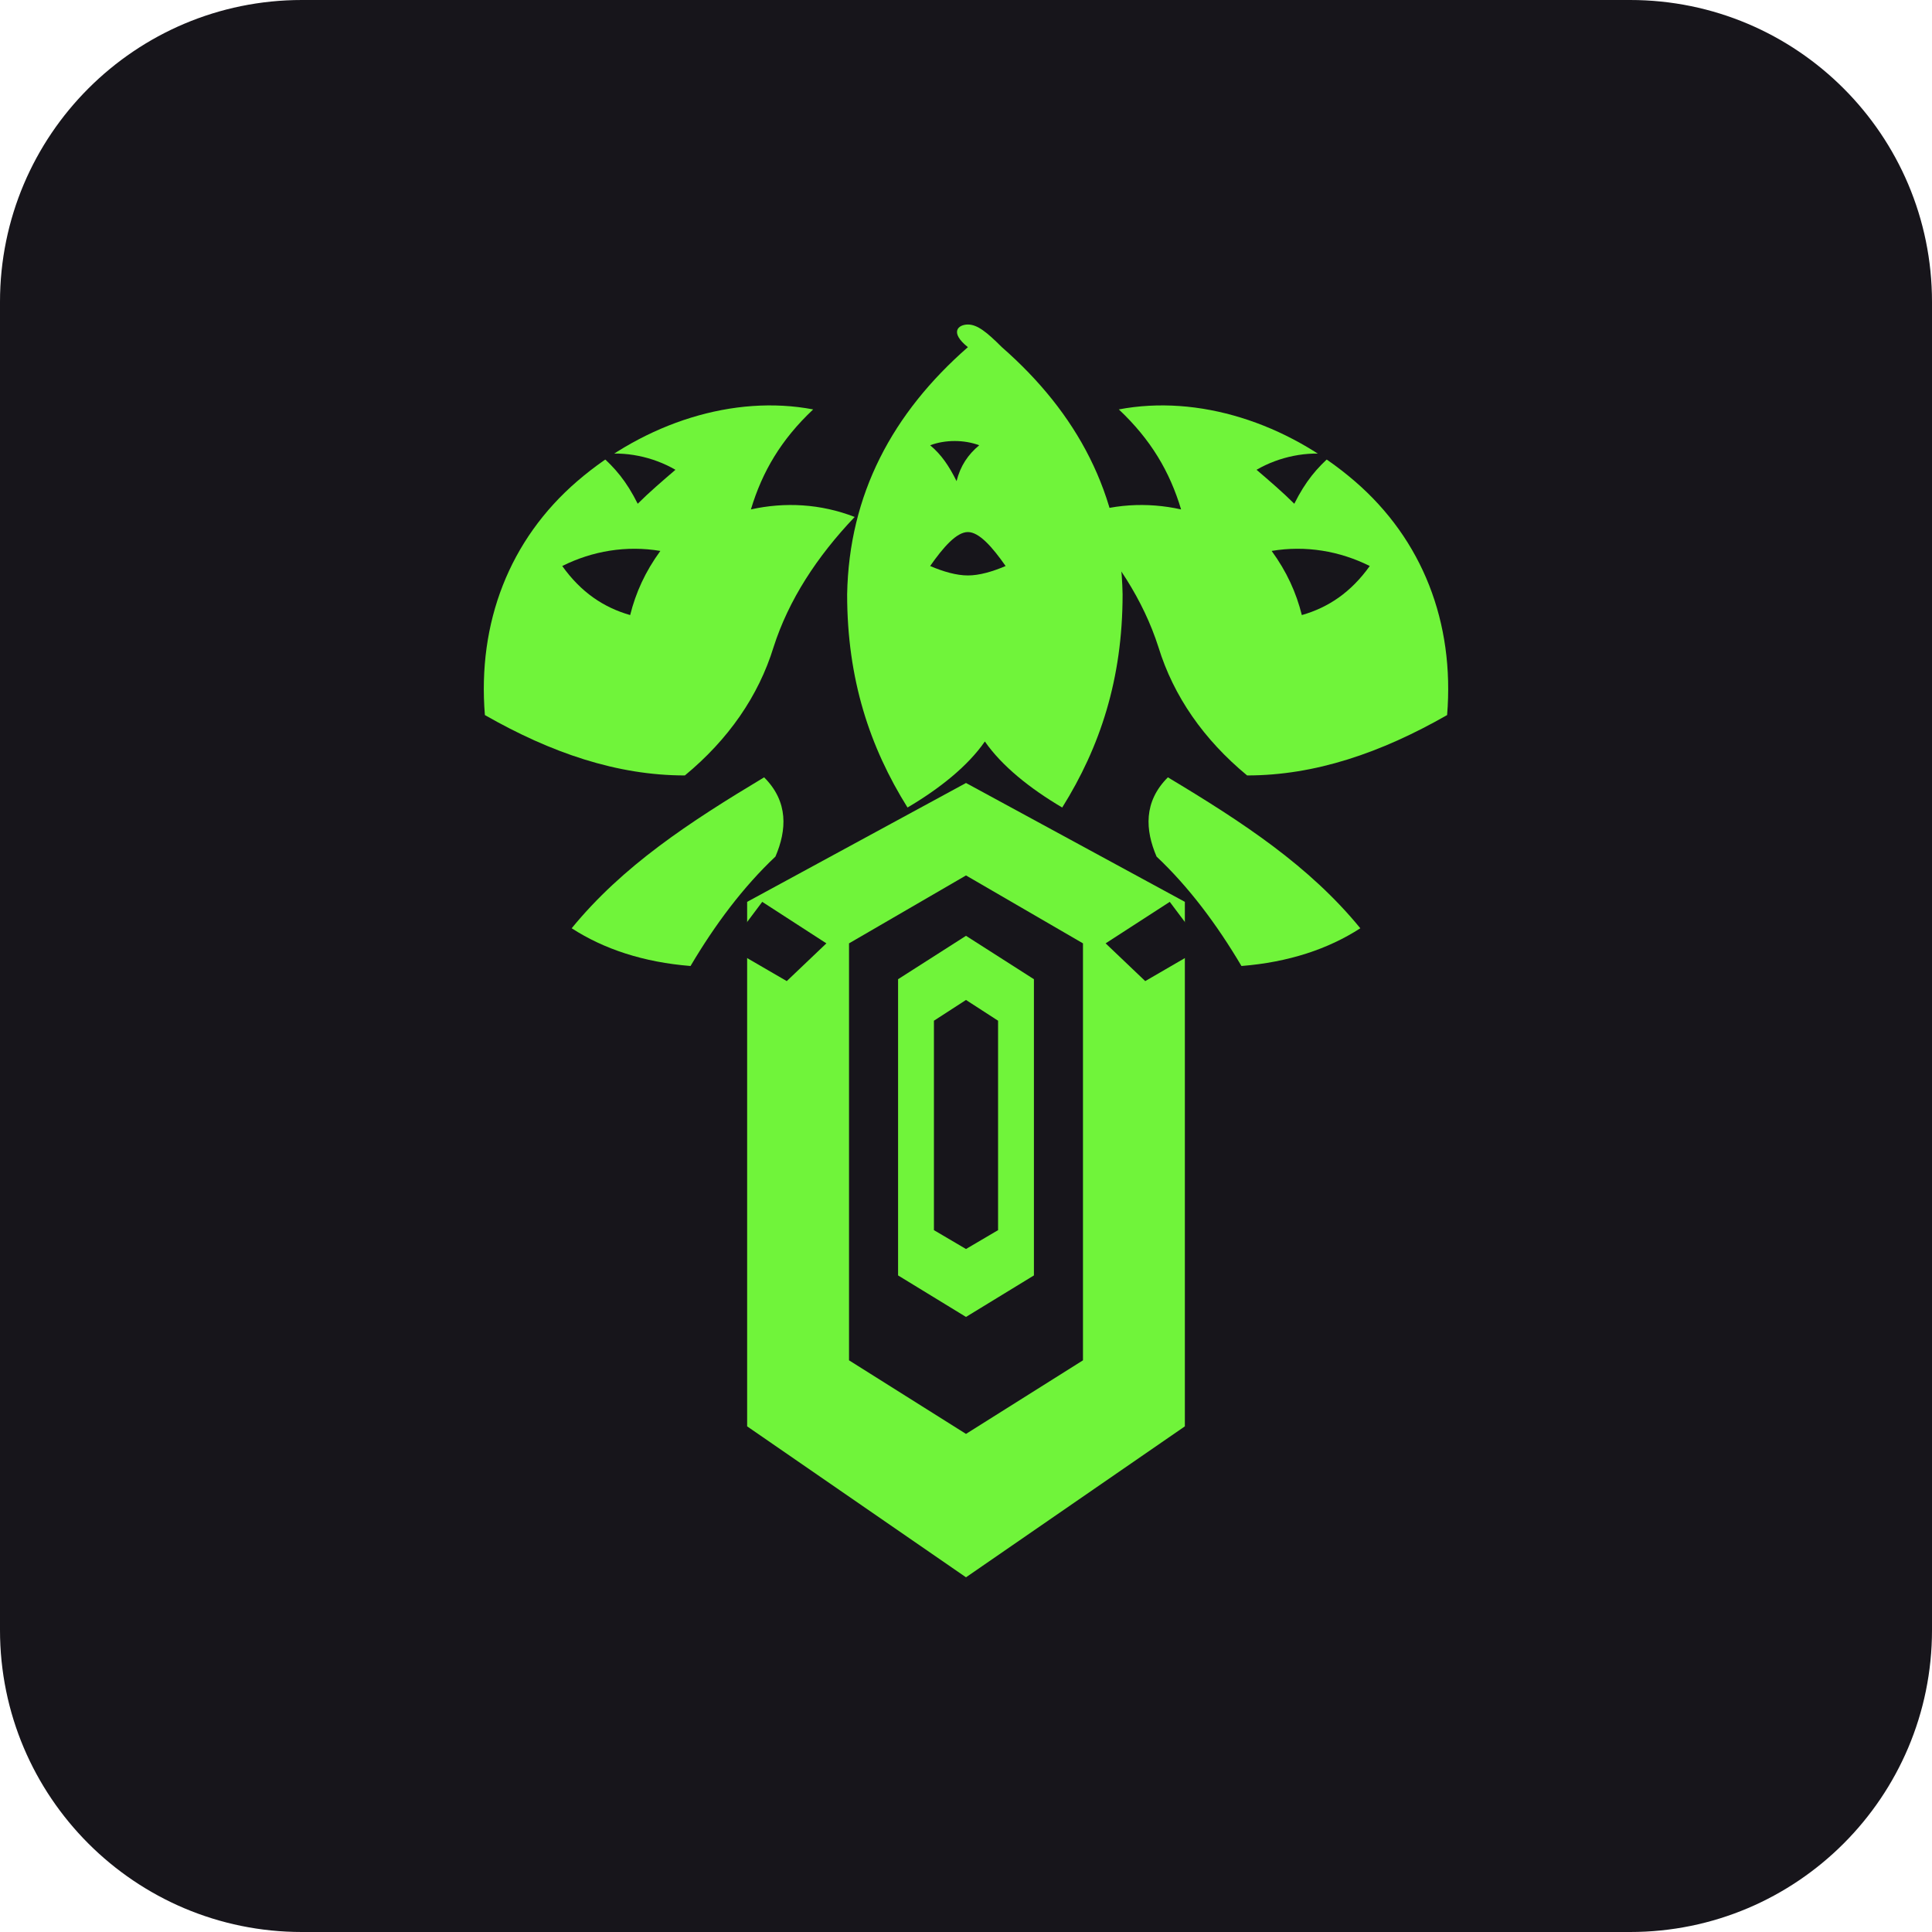
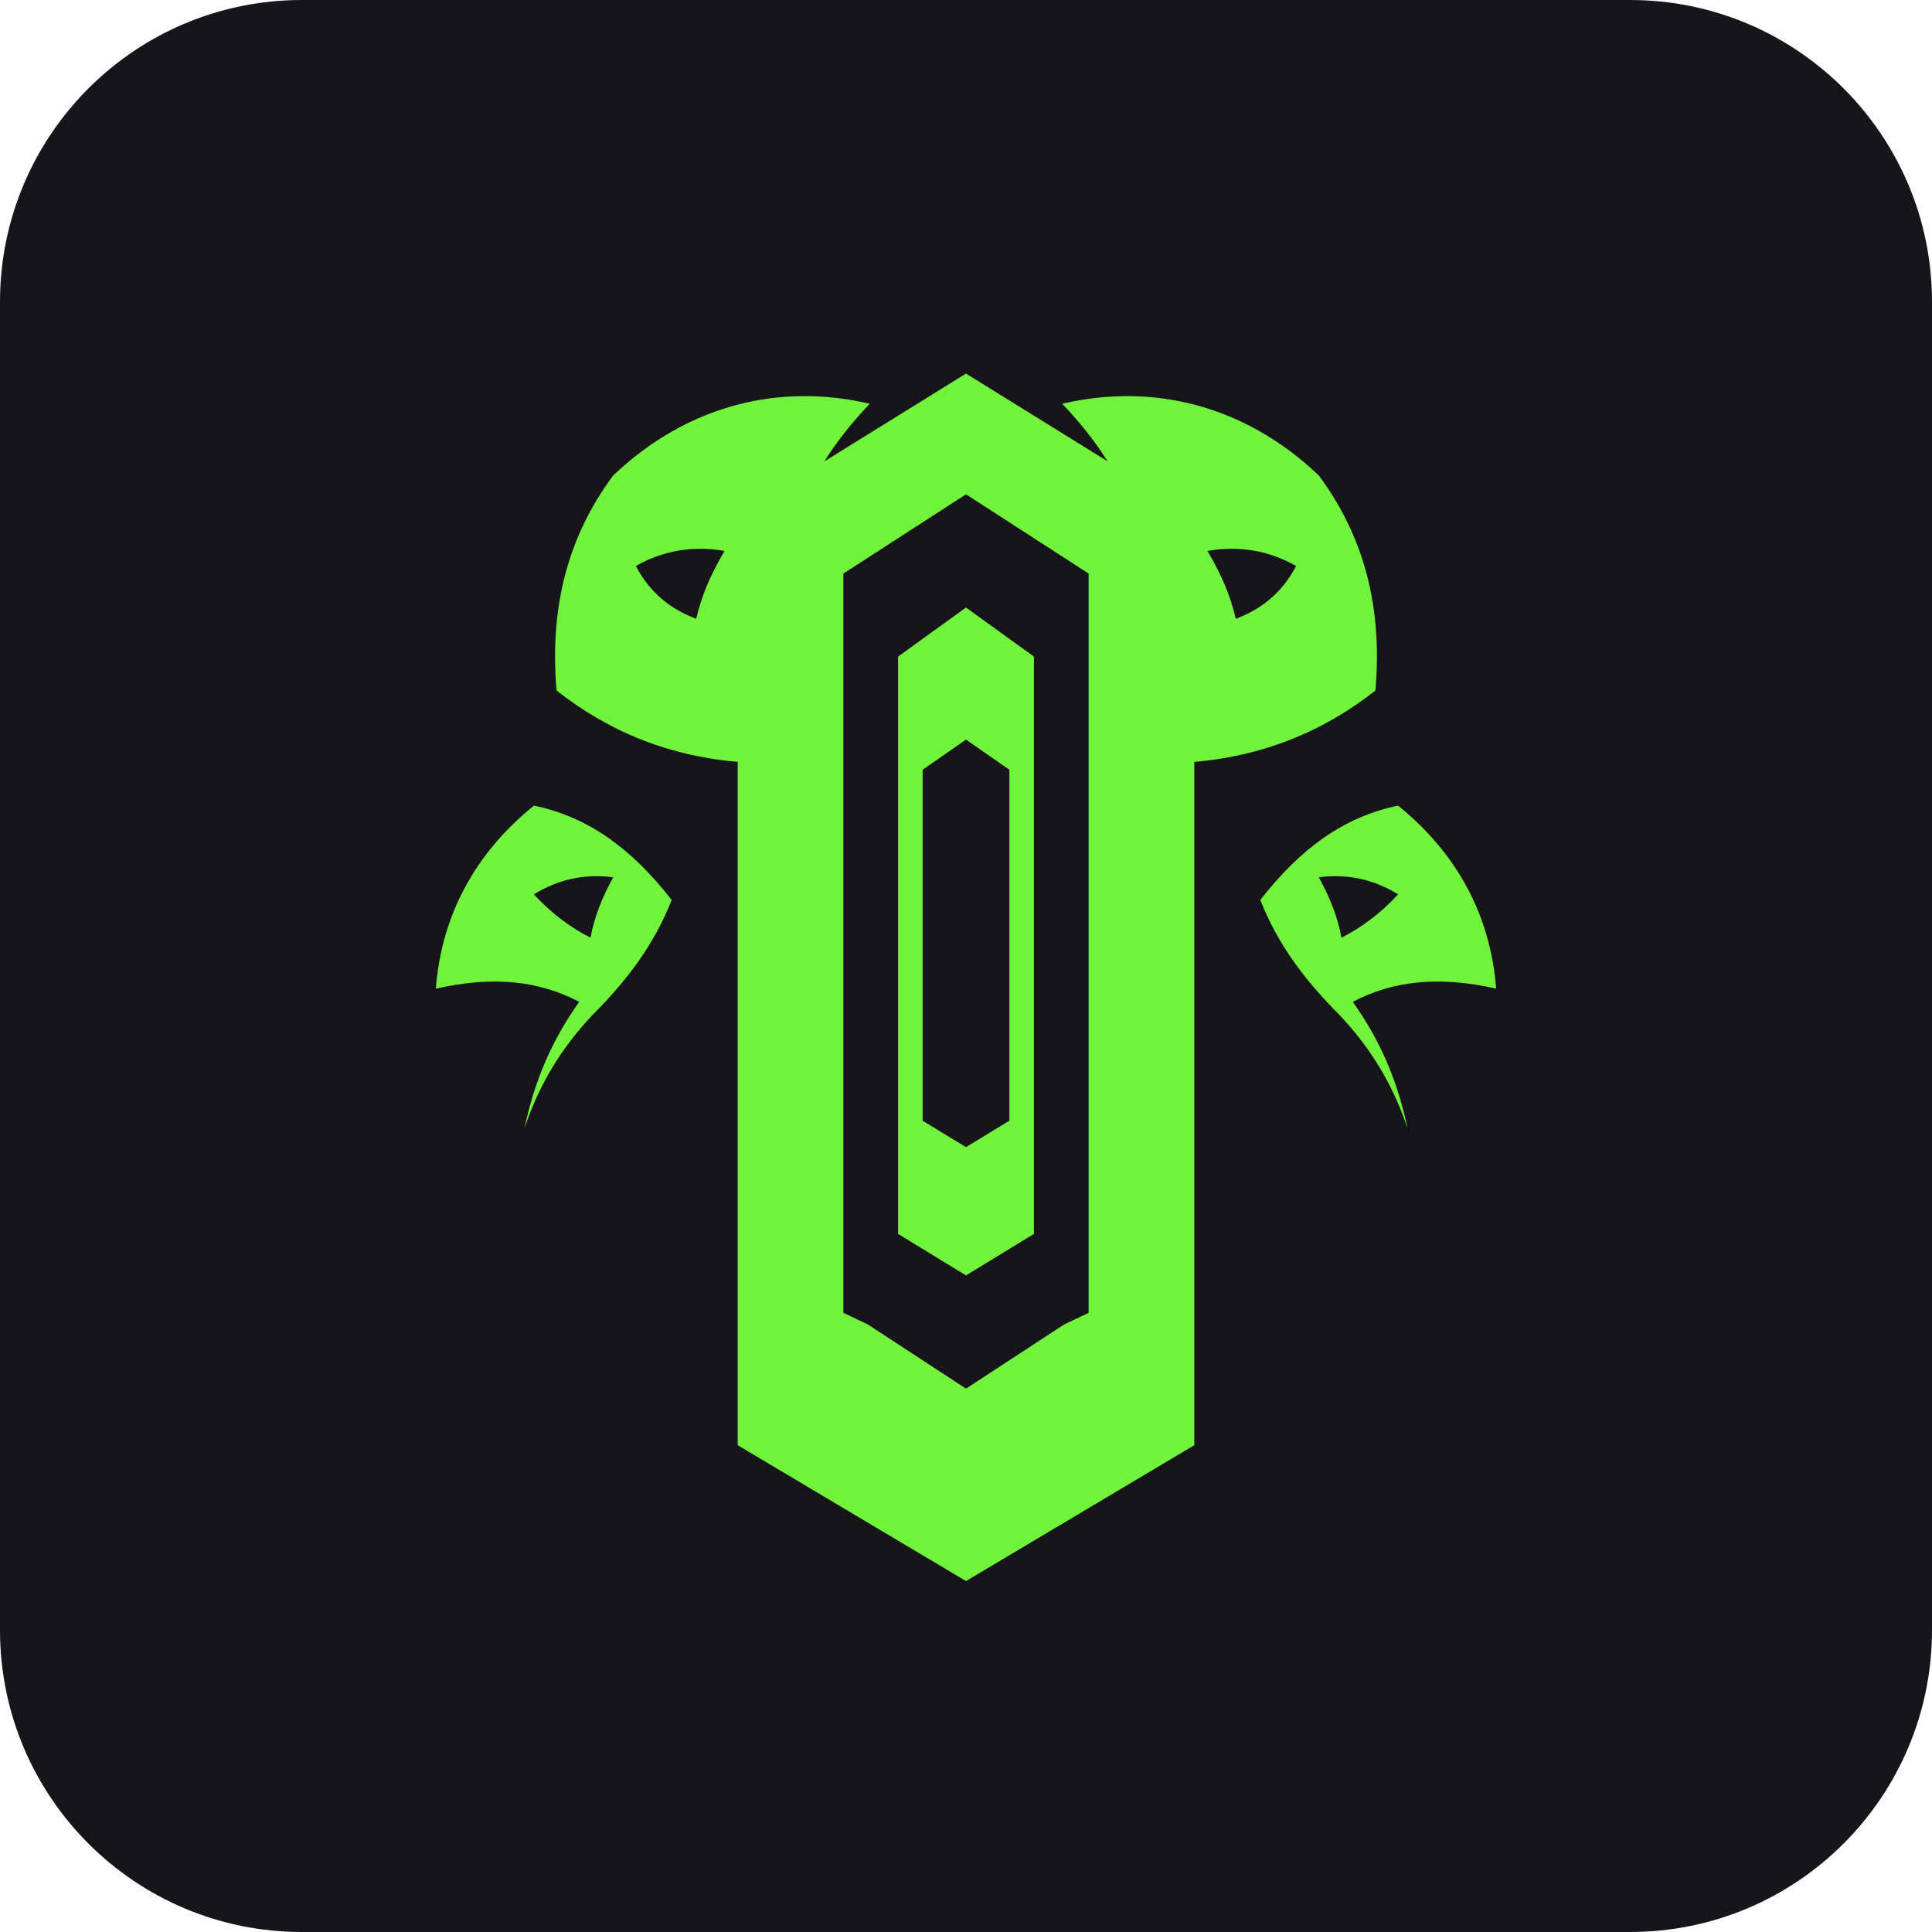
<svg xmlns="http://www.w3.org/2000/svg" width="1024" height="1024" viewBox="0 0 1024 1024" fill="none">
  <rect width="1024" height="1024" rx="160" fill="#17151B" />
-   <g>
-     <path d="M257 379C253 330 270 286 306 255C342 224 389 209 431 217C414 233 404 250 398 270C416 266 435 267 453 274C433 295 418 318 410 343C402 369 386 392 363 411C327 411 292 399 257 379Z" fill="#70F43A" />
-     <path d="M298 300C314 292 332 289 350 292C342 303 337 314 334 326C320 322 308 314 298 300Z" fill="#17151B" />
-     <path d="M338 267C332 255 326 248 318 241C331 239 346 242 358 249C351 255 344 261 338 267Z" fill="#17151B" />
-     <path d="M513 184C473 219 450 262 449 315C449 360 461 396 481 428C498 418 513 406 522 393C531 406 546 418 563 428C583 396 595 360 595 315C594 262 571 219 531 184C523 176 518 172 513 172C508 172 503 176 513 184Z" fill="#70F43A" />
-     <path d="M493 300C500 290 507 282 513 282C519 282 526 290 533 300C526 303 519 305 513 305C507 305 500 303 493 300Z" fill="#17151B" />
-     <path d="M507 255C503 247 499 241 493 236C501 233 511 233 519 236C513 241 509 247 507 255Z" fill="#17151B" />
-     <path d="M767 379C771 330 754 286 718 255C682 224 635 209 593 217C610 233 620 250 626 270C608 266 589 267 571 274C591 295 606 318 614 343C622 369 638 392 661 411C697 411 732 399 767 379Z" fill="#70F43A" />
-     <path d="M726 300C710 292 692 289 674 292C682 303 687 314 690 326C704 322 716 314 726 300Z" fill="#17151B" />
-     <path d="M686 267C692 255 698 248 706 241C693 239 678 242 666 249C673 255 680 261 686 267Z" fill="#17151B" />
-     <path d="M512 415L396 478V756L512 836L628 756V478L512 415Z" fill="#70F43A" />
-     <path d="M512 464L450 500V721L512 760L574 721V500L512 464Z" fill="#17151B" />
-     <path d="M512 496L476 519V676L512 698L548 676V519L512 496Z" fill="#70F43A" />
-     <path d="M512 530L495 541V652L512 662L529 652V541L512 530Z" fill="#17151B" />
-     <path d="M405 412C365 436 330 459 303 492C320 503 341 510 366 512C379 490 394 470 411 454C417 440 418 425 405 412Z" fill="#70F43A" />
-     <path d="M619 412C659 436 694 459 721 492C704 503 683 510 658 512C645 490 630 470 613 454C607 440 606 425 619 412Z" fill="#70F43A" />
-     <path d="M404 478L438 500L417 520L386 502L404 478Z" fill="#17151B" />
-     <path d="M620 478L586 500L607 520L638 502L620 478Z" fill="#17151B" />
+   <g fill="#72F33B">
+     <path d="M325 252C365 214 414 203 461 214C441 235 429 255 423 275C443 269 463 270 482 277C461 298 448 319 439 343C430 366 415 387 393 404C355 401 323 388 295 366C291 320 302 283 325 252Z" />
+     <path d="M699 252C659 214 610 203 563 214C583 235 595 255 601 275C581 269 561 270 542 277C563 298 576 319 585 343C594 366 609 387 631 404C669 401 701 388 729 366C733 320 722 283 699 252Z" />
+     <path d="M283 427C252 452 234 485 231 524C262 517 286 520 307 531C292 552 283 574 278 598C286 574 298 555 314 538C333 519 347 500 356 477C335 450 312 433 283 427Z" />
+     <path d="M741 427C772 452 790 485 793 524C762 517 738 520 717 531C732 552 741 574 746 598C738 574 726 555 710 538C691 519 677 500 668 477C689 450 712 433 741 427Z" />
+     <path d="M512 198L391 273V766L512 838L633 766V273L512 198Z" />
+     <path d="M512 262L447 304V709L512 748L577 709V304L512 262Z" fill="#17151B" />
+     <path d="M512 322L476 348V654L512 676L548 654V348L512 322Z" fill="#72F33B" />
+     <path d="M512 392L489 408V594L512 608L535 594V408L512 392Z" fill="#17151B" />
+     <path d="M512 778L461 748L425 714L420 683L460 702L512 736L564 702L604 683L599 714L563 748L512 778Z" />
+   </g>
+   <g fill="#17151B">
+     <path d="M337 300C351 292 367 289 384 292C377 304 372 315 369 328C356 323 345 315 337 300Z" />
+     <path d="M687 300C673 292 657 289 640 292C647 304 652 315 655 328C668 323 679 315 687 300Z" />
+     <path d="M283 474C296 466 310 463 325 465C319 476 315 486 313 497C303 492 292 484 283 474Z" />
+     <path d="M741 474C728 466 714 463 699 465C705 476 709 486 711 497C721 492 732 484 741 474Z" />
+     <path d="M493 286C500 279 506 275 512 275C518 275 524 279 531 286C525 289 519 291 512 291C505 291 499 289 493 286Z" />
  </g>
</svg>
